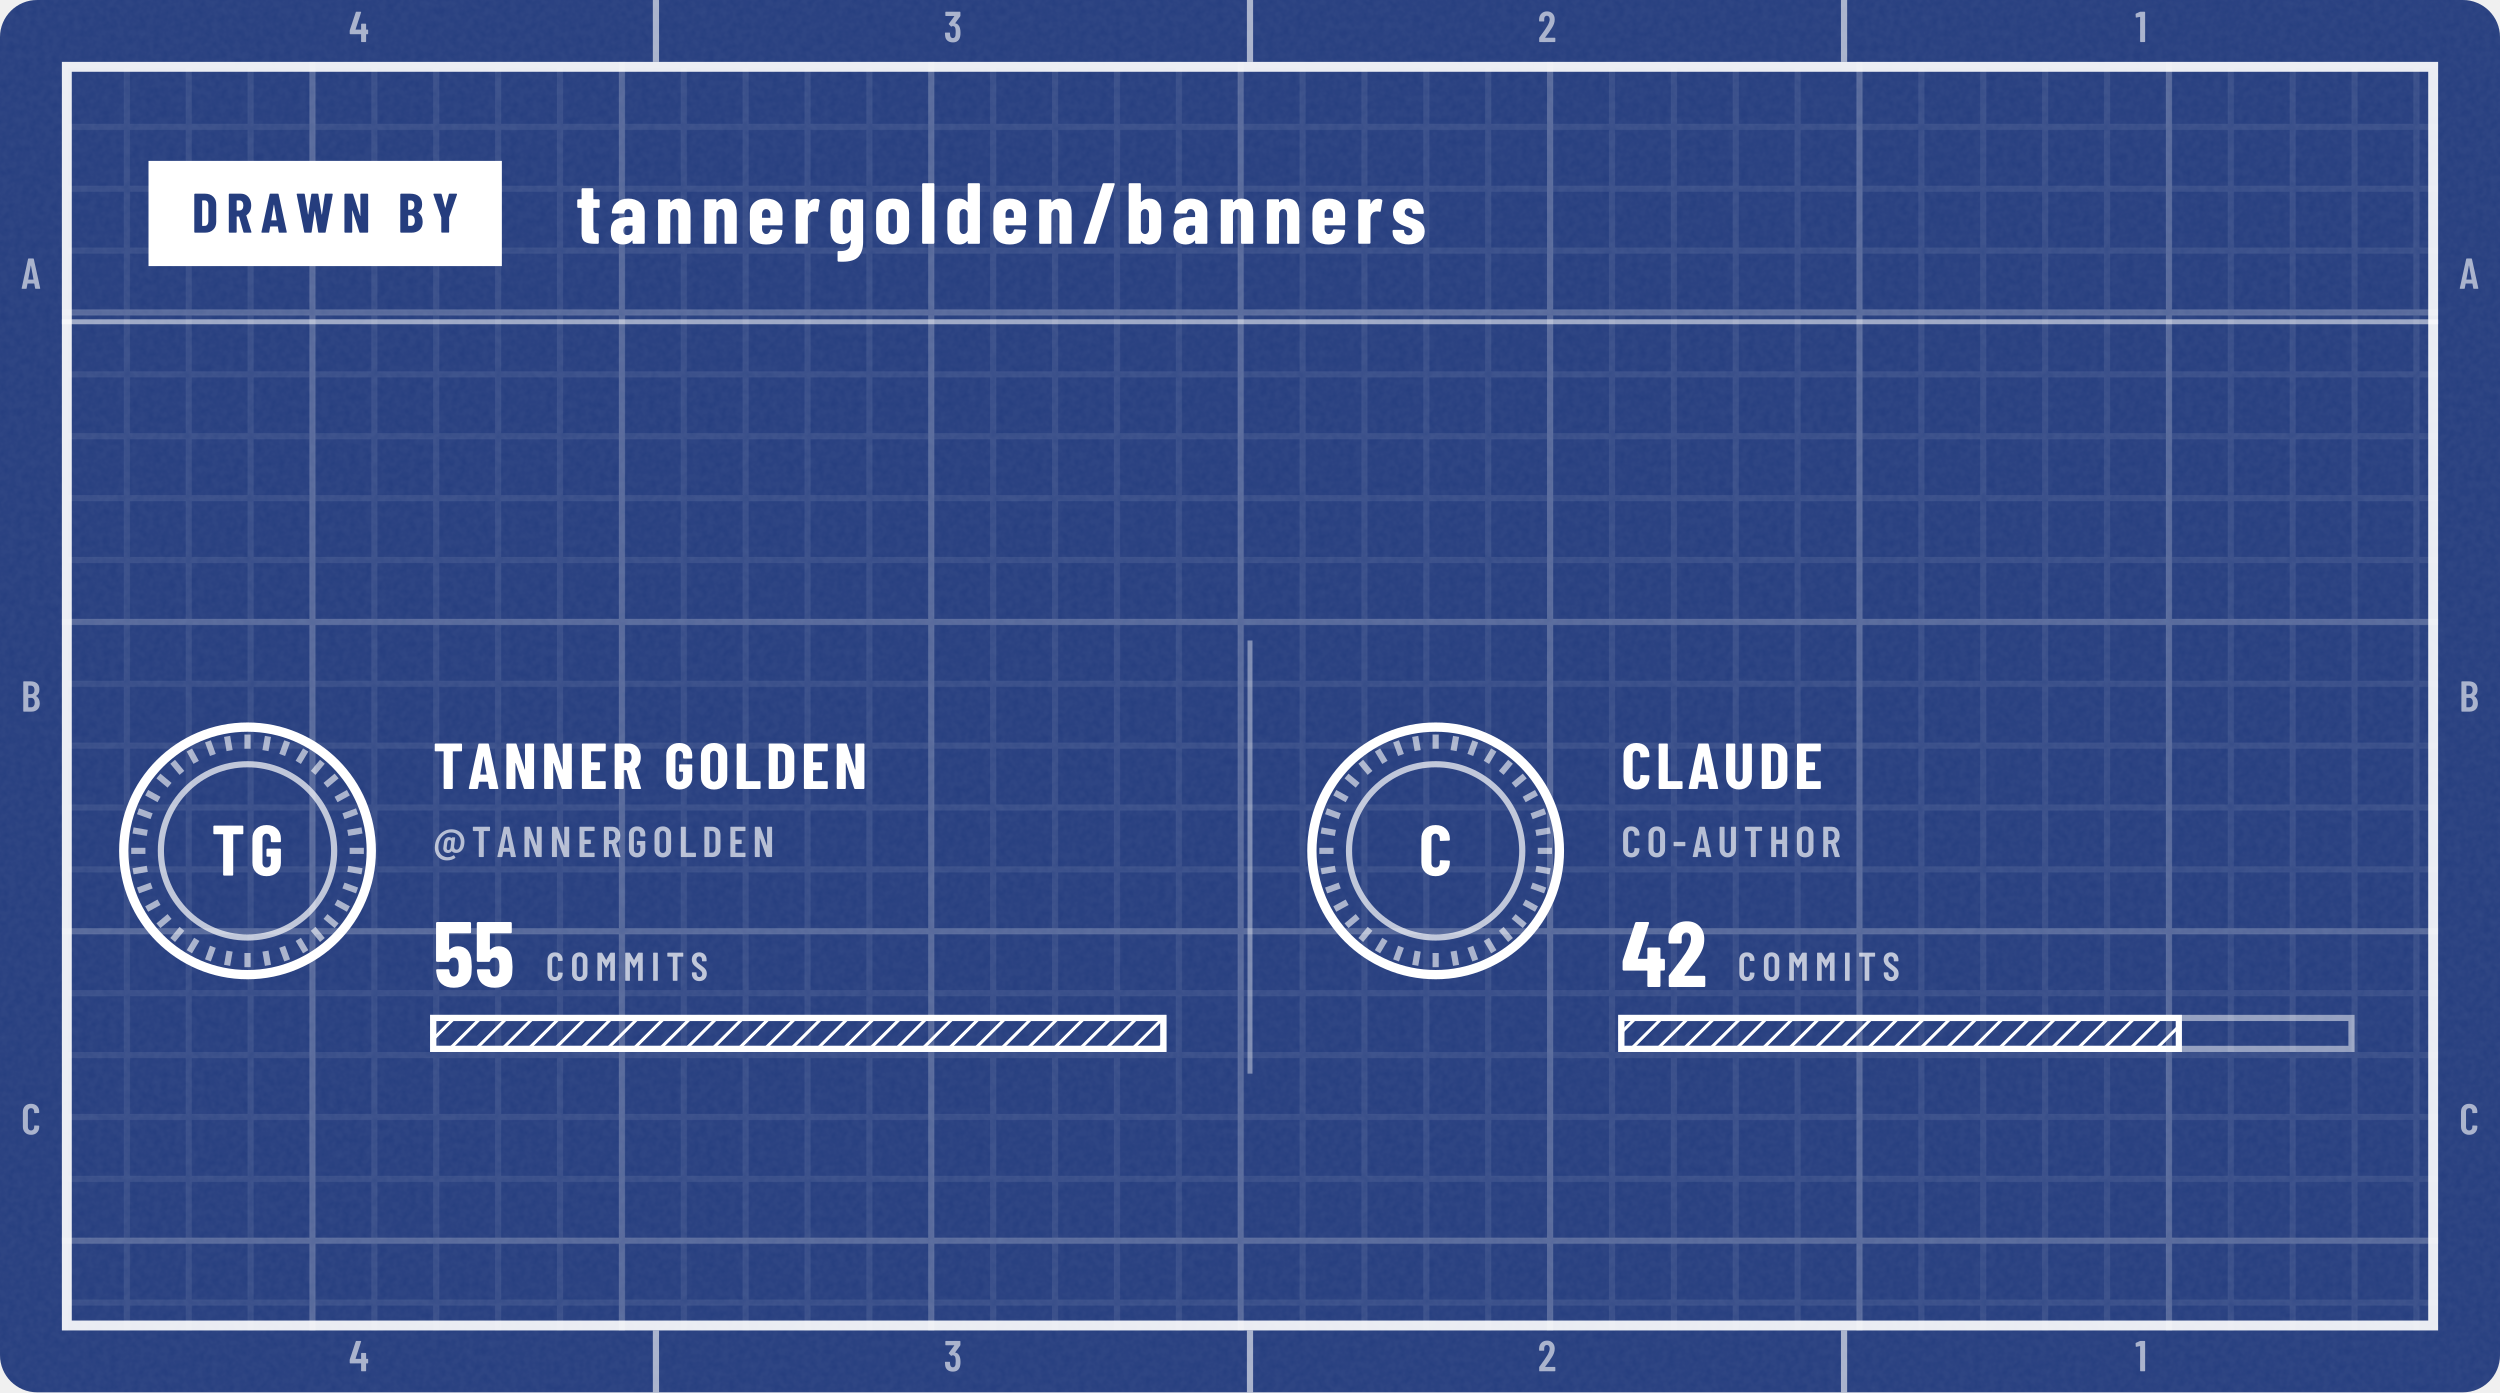
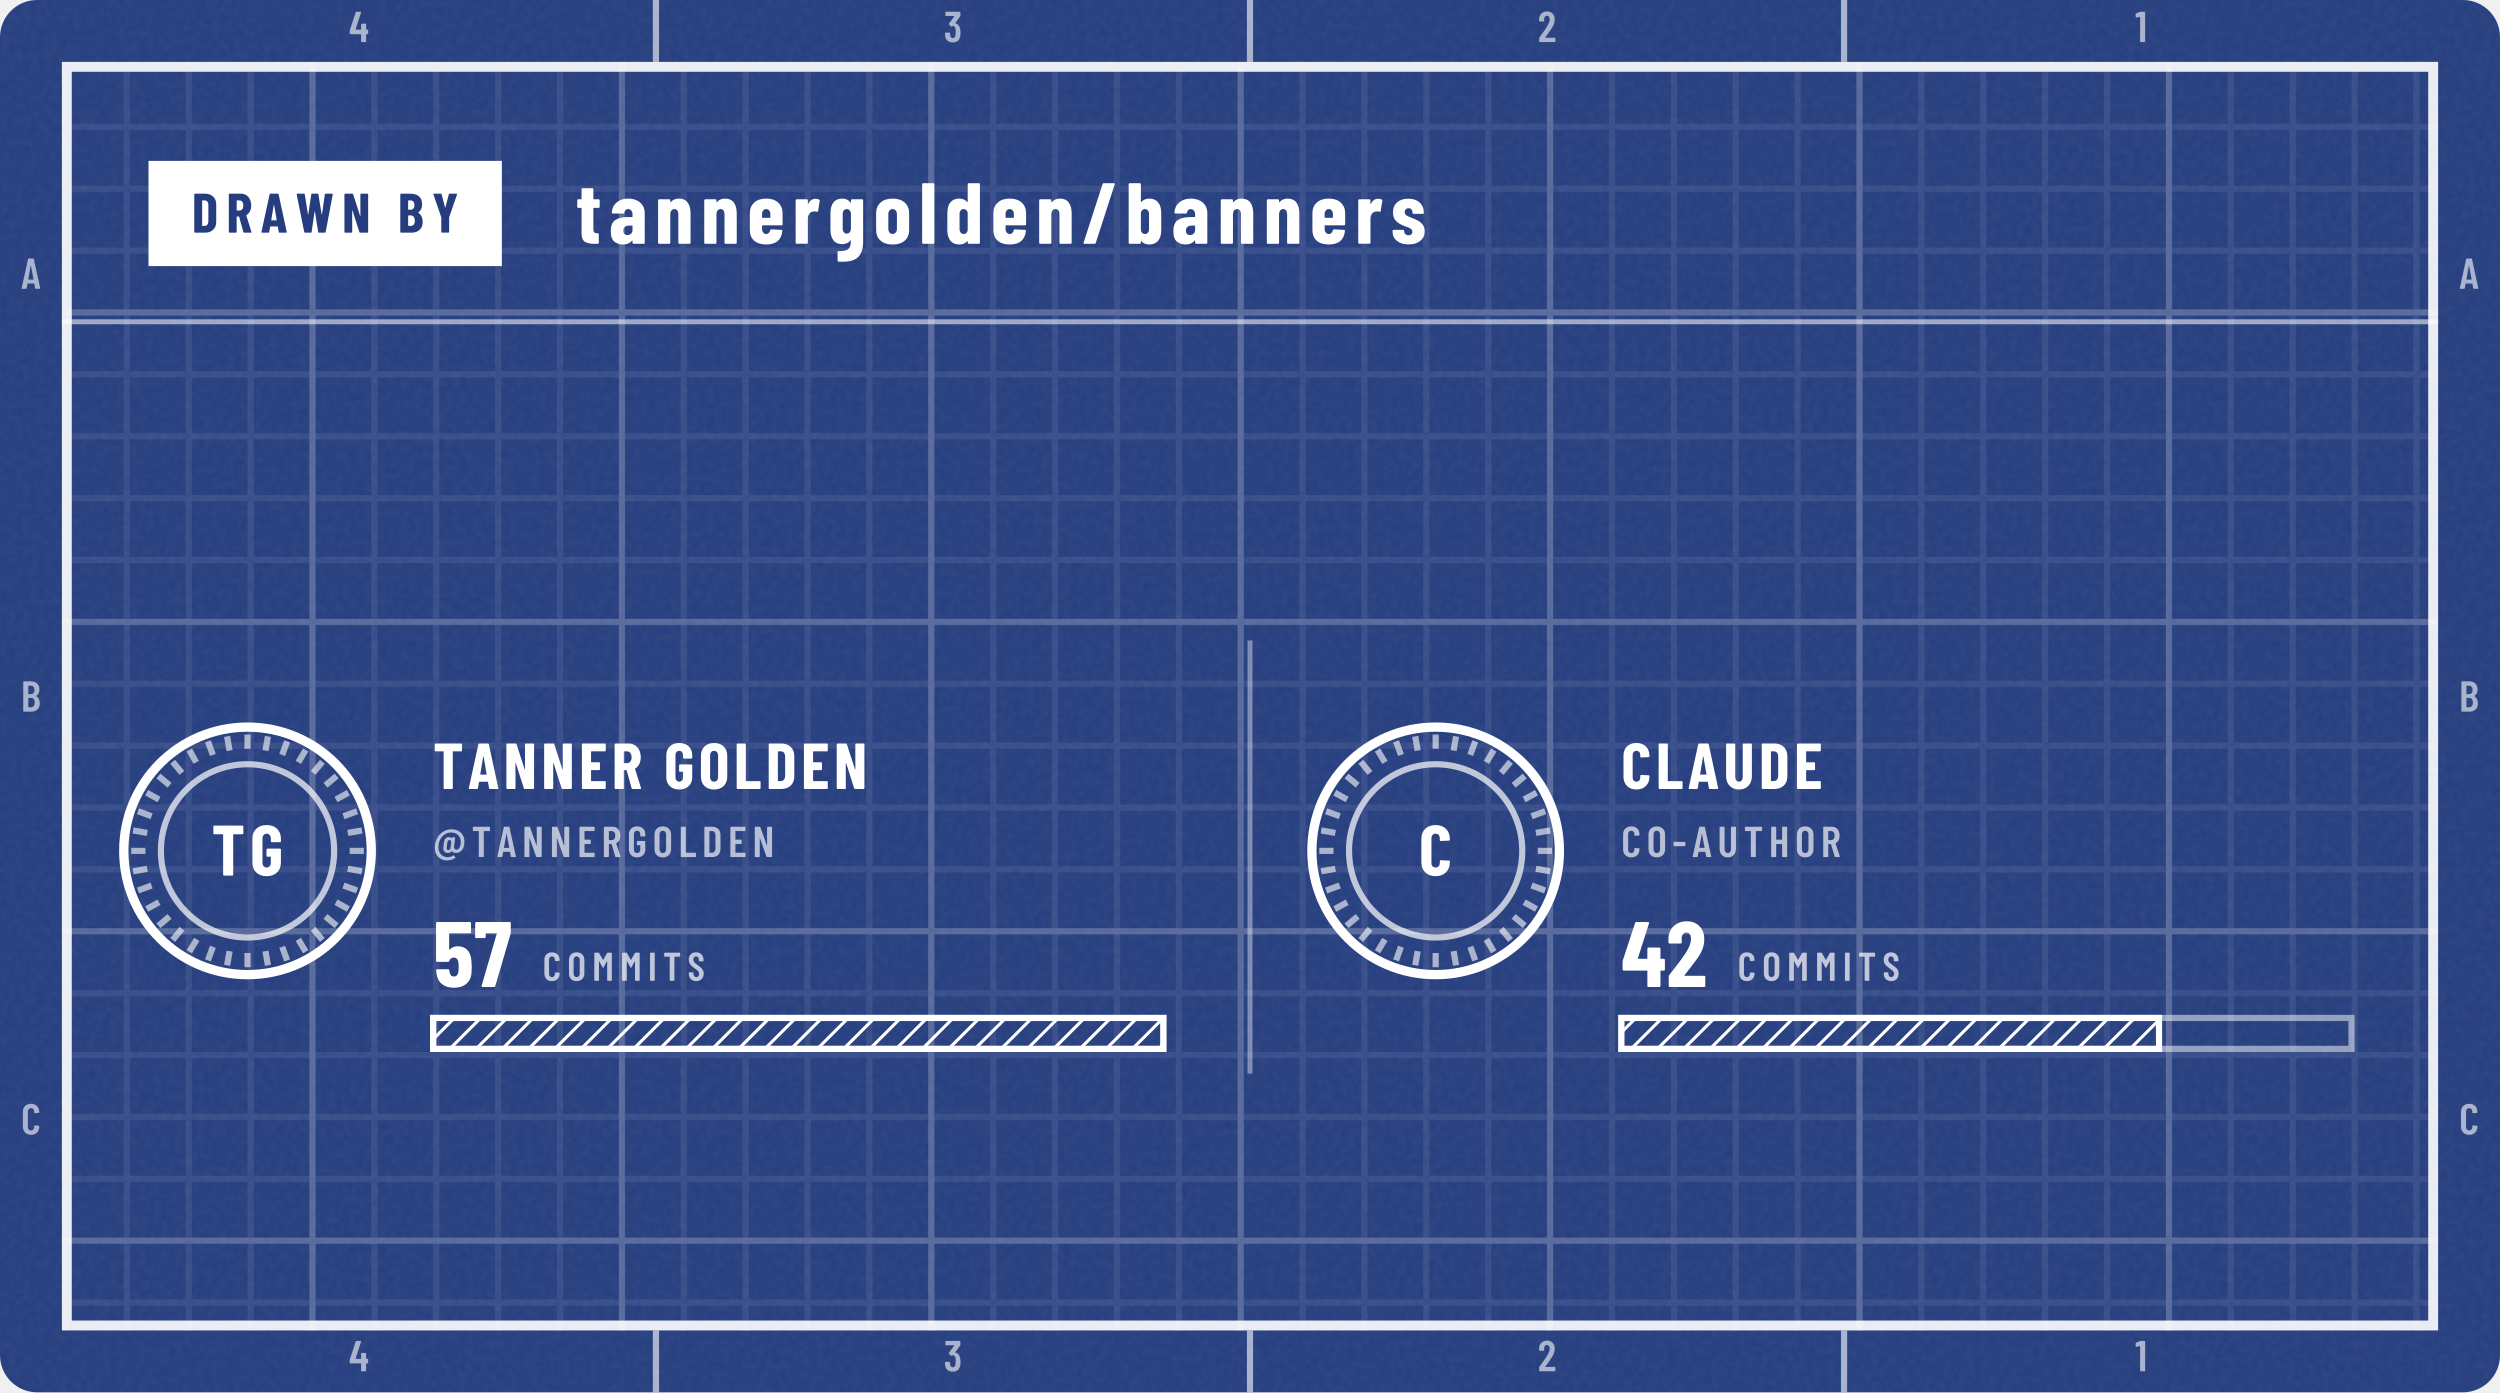
<svg xmlns="http://www.w3.org/2000/svg" width="404" height="225" viewBox="0 0 404 225" role="img" aria-labelledby="t d">
  <defs>
    <clipPath id="kc1">
      <rect x="0" y="0" width="404" height="225" rx="6" />
    </clipPath>
    <filter id="kn2" x="0" y="0" width="100%" height="100%">
      <feTurbulence type="fractalNoise" baseFrequency=".85" numOctaves="2" stitchTiles="stitch" />
      <feColorMatrix values="0 0 0 0 1 0 0 0 0 1 0 0 0 0 1 0 0 0 0.06 0" />
    </filter>
    <pattern id="kp3" width="10" height="10" patternUnits="userSpaceOnUse">
      <path d="M10 .5H.5V10" fill="none" stroke="#FFFFFF" stroke-opacity="0.075" />
    </pattern>
    <pattern id="kp4" width="50" height="50" patternUnits="userSpaceOnUse">
      <path d="M50 .5H.5V50" fill="none" stroke="#FFFFFF" stroke-opacity="0.16" />
    </pattern>
    <clipPath id="kc5">
      <rect x="10" y="10" width="384" height="205" />
    </clipPath>
    <pattern id="kh6" width="3" height="3" patternUnits="userSpaceOnUse" patternTransform="rotate(45)">
      <path d="M0 0V3" stroke="#FFFFFF" stroke-width="1" stroke-opacity="1" />
    </pattern>
    <path id="m45" d="M27 263V339Q27 344 30 348Q34 351 39 351H286Q291 351 294 348Q298 344 298 339V263Q298 258 294 254Q291 251 286 251H39Q34 251 30 254Q27 258 27 263Z" />
    <path id="m49" d="M122 700H218Q223 700 226 696Q230 693 230 688V12Q230 7 226 4Q223 0 218 0H126Q121 0 118 4Q114 7 114 12V576Q114 578 112 580Q111 582 109 581L27 565H24Q13 565 13 576L10 643Q10 653 18 657L107 697Q114 700 122 700Z" />
    <path id="m50" d="M173 100H392Q397 100 400 96Q404 93 404 88V12Q404 7 400 4Q397 0 392 0H43Q38 0 34 4Q31 7 31 12V92Q31 101 36 107L75 160Q114 212 152 266Q189 320 215 363Q273 459 273 522Q273 562 256 585Q238 608 209 608Q180 608 163 586Q146 563 147 526V487Q147 482 144 478Q140 475 135 475H41Q36 475 32 478Q29 482 29 487V530Q33 610 84 659Q134 708 214 708Q293 708 342 656Q390 605 390 521Q390 471 373 422Q356 373 319 317Q294 277 260 229Q225 181 214 166Q184 126 170 106Q168 104 169 102Q170 100 173 100Z" />
    <path id="m51" d="M387 218Q387 169 380 134Q368 66 326 29Q283 -8 210 -8Q134 -8 86 32Q38 73 32 143Q30 165 28 207Q28 219 40 219H132Q144 219 144 207Q146 173 148 156Q153 125 169 108Q185 92 210 92Q234 92 250 108Q266 123 271 152Q276 182 276 230Q276 281 269 315Q263 341 248 355Q233 369 210 369Q195 369 183 360Q177 356 174 356Q172 356 166 360L119 408Q115 412 115 417Q115 421 118 425L243 595Q245 597 244 599Q242 601 239 601H49Q44 601 40 604Q37 608 37 613V688Q37 693 40 696Q44 700 49 700H373Q378 700 382 696Q385 693 385 688V609Q385 602 380 594L266 438Q262 432 268 431Q309 426 338 392Q368 358 378 307Q387 267 387 218Z" />
    <path id="m52" d="M443 275V194Q443 189 440 186Q436 182 431 182H401Q396 182 396 177V12Q396 7 392 4Q389 0 384 0H292Q287 0 284 4Q280 7 280 12V177Q280 182 275 182H29Q24 182 20 186Q17 189 17 194V259Q17 268 19 274L158 690Q161 700 171 700H271Q277 700 280 696Q283 693 281 686L153 293Q152 287 157 287H275Q280 287 280 292V412Q280 417 284 420Q287 424 292 424H384Q389 424 392 420Q396 417 396 412V292Q396 287 401 287H431Q436 287 440 284Q443 280 443 275Z" />
    <path id="m64" d="M722 352Q722 327 719 301Q706 204 655 150Q604 95 529 95Q465 95 431 135Q427 138 424 134Q409 113 387 104Q365 94 343 94Q292 94 262 124Q233 154 233 201Q233 218 238 250L242 283Q244 307 250 347Q268 461 367 461Q380 461 394 456Q409 451 421 440Q428 435 428 442V444Q429 455 441 455H497Q509 455 508 442L484 258Q483 252 483 240Q483 206 499 188Q515 170 541 170Q577 170 602 206Q626 243 634 303Q637 326 637 346Q637 413 609 463Q581 513 530 540Q480 567 414 567Q342 567 279 530Q216 492 174 426Q132 359 122 275Q119 251 119 229Q119 156 149 104Q179 51 228 24Q277 -3 333 -3Q408 -3 468 39Q473 42 476 42Q482 42 485 36L511 -6Q513 -9 513 -14Q513 -19 508 -23Q472 -48 424 -63Q375 -78 319 -78Q239 -78 175 -42Q111 -5 74 62Q38 130 38 221Q38 253 42 280Q55 384 109 466Q163 549 246 595Q328 641 422 641Q510 641 578 605Q646 569 684 504Q722 438 722 352ZM400 212 403 233 404 243 414 326 416 343Q419 365 408 379Q398 393 379 393Q360 393 346 379Q332 365 329 343L326 322Q320 283 320 276L312 212Q311 188 321 174Q331 161 350 161Q369 161 382 175Q396 189 400 212Z" />
    <path id="m65" d="M325 11 306 116Q306 121 300 121H154Q148 121 148 116L129 11Q128 0 116 0H25Q11 0 14 13L162 689Q164 700 175 700H281Q292 700 294 689L442 13V9Q442 0 431 0H338Q326 0 325 11ZM171 212H282Q288 212 287 217L229 533Q228 536 226 536Q224 536 223 533L166 217Q165 212 171 212Z" />
    <path id="m66" d="M242 0H66Q61 0 58 4Q54 7 54 12V688Q54 693 58 696Q61 700 66 700H224Q319 700 373 652Q427 604 427 512Q427 409 354 365Q349 362 352 359Q391 334 413 292Q435 250 435 192Q435 100 382 50Q328 0 242 0ZM170 595V409Q170 404 175 404H226Q267 404 290 429Q313 454 313 500Q313 548 290 574Q267 600 226 600H175Q170 600 170 595ZM319 208Q319 260 296 290Q273 319 233 319H175Q170 319 170 314V106Q170 101 175 101H233Q273 101 296 129Q319 157 319 208Z" />
    <path id="m67" d="M42 180V521Q42 607 94 658Q145 708 230 708Q316 708 368 658Q420 607 420 521V509Q420 504 416 500Q413 496 408 496L315 492Q303 492 303 504V529Q303 564 283 586Q263 608 230 608Q198 608 178 586Q158 564 158 529V171Q158 136 178 114Q198 92 230 92Q263 92 283 114Q303 136 303 171V196Q303 201 306 204Q310 208 315 208L408 204Q413 204 416 200Q420 197 420 192V180Q420 95 368 44Q316 -8 230 -8Q145 -8 94 44Q42 95 42 180Z" />
    <path id="m68" d="M54 12V688Q54 693 58 696Q61 700 66 700H237Q323 700 374 648Q426 596 426 509V191Q426 104 374 52Q323 0 237 0H66Q61 0 58 4Q54 7 54 12ZM175 100 235 101Q268 101 288 128Q309 154 310 198V502Q310 547 290 574Q269 600 234 600H175Q170 600 170 595V105Q170 100 175 100Z" />
    <path id="m69" d="M391 600H175Q170 600 170 595V406Q170 401 175 401H303Q308 401 312 398Q315 394 315 389V312Q315 307 312 304Q308 300 303 300H175Q170 300 170 295V105Q170 100 175 100H391Q396 100 400 96Q403 93 403 88V12Q403 7 400 4Q396 0 391 0H66Q61 0 58 4Q54 7 54 12V688Q54 693 58 696Q61 700 66 700H391Q396 700 400 696Q403 693 403 688V612Q403 607 400 604Q396 600 391 600Z" />
    <path id="m71" d="M42 173V527Q42 609 94 658Q145 708 230 708Q315 708 368 658Q420 609 420 526V487Q420 482 416 478Q413 475 408 475H316Q311 475 308 478Q304 482 304 487V528Q304 564 284 586Q263 608 230 608Q197 608 177 586Q157 564 157 528V172Q157 136 177 114Q197 92 230 92Q263 92 284 114Q304 136 304 172V268Q304 273 299 273H238Q233 273 230 276Q226 280 226 285V358Q226 363 230 366Q233 370 238 370H408Q413 370 416 366Q420 363 420 358V173Q420 91 368 42Q315 -8 230 -8Q145 -8 94 42Q42 91 42 173Z" />
    <path id="m72" d="M319 700H411Q416 700 420 696Q423 693 423 688V12Q423 7 420 4Q416 0 411 0H319Q314 0 310 4Q307 7 307 12V295Q307 300 302 300H175Q170 300 170 295V12Q170 7 166 4Q163 0 158 0H66Q61 0 58 4Q54 7 54 12V688Q54 693 58 696Q61 700 66 700H158Q163 700 166 696Q170 693 170 688V406Q170 401 175 401H302Q307 401 307 406V688Q307 693 310 696Q314 700 319 700Z" />
    <path id="m73" d="M54 12V688Q54 693 58 696Q61 700 66 700H158Q163 700 166 696Q170 693 170 688V12Q170 7 166 4Q163 0 158 0H66Q61 0 58 4Q54 7 54 12Z" />
    <path id="m76" d="M54 12V688Q54 693 58 696Q61 700 66 700H158Q163 700 166 696Q170 693 170 688V105Q170 100 175 100H391Q396 100 400 96Q403 93 403 88V12Q403 7 400 4Q396 0 391 0H66Q61 0 58 4Q54 7 54 12Z" />
    <path id="m77" d="M383 700H475Q480 700 484 696Q487 693 487 688V12Q487 7 484 4Q480 0 475 0H383Q378 0 374 4Q371 7 371 12V484Q371 488 369 488Q367 488 365 485L278 327Q273 319 269 319Q265 319 260 327L173 485Q171 488 169 488Q167 488 167 484V12Q167 7 164 4Q160 0 155 0H63Q58 0 54 4Q51 7 51 12V688Q51 693 54 696Q58 700 63 700H155Q165 700 170 692L267 521Q270 517 273 521L368 692Q373 700 383 700Z" />
    <path id="m78" d="M350 700H441Q446 700 450 696Q453 693 453 688V12Q453 7 450 4Q446 0 441 0H336Q326 0 323 10L174 434Q173 437 170 436Q168 436 168 433L169 12Q169 7 166 4Q162 0 157 0H66Q61 0 58 4Q54 7 54 12V688Q54 693 58 696Q61 700 66 700H169Q179 700 182 690L332 269Q333 266 336 266Q338 267 338 270V688Q338 693 342 696Q345 700 350 700Z" />
    <path id="m79" d="M42 182V518Q42 604 94 656Q147 708 233 708Q319 708 372 656Q425 604 425 518V182Q425 96 372 44Q319 -8 233 -8Q147 -8 94 44Q42 96 42 182ZM309 177V523Q309 561 288 584Q267 608 233 608Q199 608 178 584Q158 561 158 523V177Q158 139 178 116Q199 92 233 92Q267 92 288 116Q309 139 309 177Z" />
    <path id="m82" d="M318 10 233 297Q231 301 228 301H175Q170 301 170 296V12Q170 7 166 4Q163 0 158 0H66Q61 0 58 4Q54 7 54 12V688Q54 693 58 696Q61 700 66 700H254Q307 700 348 674Q388 649 410 602Q433 556 433 496Q433 434 409 389Q385 344 342 321Q338 320 339 315L437 14Q438 12 438 9Q438 0 427 0H331Q321 0 318 10ZM170 595V396Q170 391 175 391H236Q272 391 294 419Q317 447 317 495Q317 543 294 572Q272 600 236 600H175Q170 600 170 595Z" />
    <path id="m83" d="M34 173V199Q34 204 38 208Q41 211 46 211H137Q142 211 146 208Q149 204 149 199V179Q149 140 168 116Q188 92 219 92Q250 92 270 114Q290 137 290 174Q290 200 279 219Q268 238 248 255Q228 272 184 304Q134 340 104 368Q73 396 52 436Q32 475 32 527Q32 610 82 659Q132 708 214 708Q297 708 348 656Q399 605 399 520V496Q399 491 396 488Q392 484 387 484H297Q292 484 288 488Q285 491 285 496V522Q285 561 266 584Q246 608 214 608Q184 608 165 586Q146 565 146 527Q146 491 166 466Q187 441 247 397Q308 352 339 324Q370 295 387 261Q404 227 404 180Q404 95 353 44Q302 -8 219 -8Q136 -8 85 42Q34 92 34 173Z" />
    <path id="m84" d="M425 688V612Q425 607 422 604Q418 600 413 600H286Q281 600 281 595V12Q281 7 278 4Q274 0 269 0H177Q172 0 168 4Q165 7 165 12V595Q165 600 160 600H40Q35 600 32 604Q28 607 28 612V688Q28 693 32 696Q35 700 40 700H413Q418 700 422 696Q425 693 425 688Z" />
    <path id="m85" d="M50 194V688Q50 693 54 696Q57 700 62 700H154Q159 700 162 696Q166 693 166 688V182Q166 142 186 117Q206 92 239 92Q272 92 292 117Q312 142 312 182V688Q312 693 316 696Q319 700 324 700H416Q421 700 424 696Q428 693 428 688V194Q428 103 376 48Q324 -8 239 -8Q153 -8 102 48Q50 103 50 194Z" />
    <path id="n47" d="M18 14 237 690Q240 700 250 700H367Q373 700 376 696Q379 693 377 686L158 10Q155 0 145 0H28Q22 0 19 4Q16 7 18 14Z" />
    <path id="n50" d="M200 121H409Q414 121 418 118Q421 114 421 109V12Q421 7 418 4Q414 0 409 0H39Q34 0 30 4Q27 7 27 12V113Q27 122 32 128Q72 181 88 200Q176 313 213 371Q267 457 267 516Q267 550 254 568Q240 587 217 587Q194 587 180 568Q166 550 167 521V480Q167 475 164 472Q160 468 155 468H36Q31 468 28 472Q24 475 24 480V527Q28 609 83 658Q138 708 223 708Q307 708 358 655Q410 602 410 515Q410 463 394 416Q377 369 340 315Q312 274 244 187L197 127Q195 125 196 123Q197 121 200 121Z" />
    <path id="n52" d="M470 292V189Q470 184 466 180Q463 177 458 177H427Q422 177 422 172V12Q422 7 418 4Q415 0 410 0H293Q288 0 284 4Q281 7 281 12V172Q281 177 276 177H26Q21 177 18 180Q14 184 14 189V271Q14 280 16 286L149 690Q152 700 162 700H289Q295 700 298 696Q301 693 299 686L179 310Q178 304 183 304H276Q281 304 281 309V413Q281 418 284 422Q288 425 293 425H410Q415 425 418 422Q422 418 422 413V309Q422 304 427 304H458Q463 304 466 300Q470 297 470 292Z" />
    <path id="n53" d="M416 218Q416 185 413 155Q409 78 358 35Q308 -8 223 -8Q143 -8 94 32Q45 72 35 151L32 179Q32 191 44 191H161Q173 191 174 179Q174 173 176 163Q185 113 223 113Q243 113 256 126Q268 140 272 164Q275 190 275 219Q275 240 271 270Q267 293 254 305Q242 317 223 317Q185 317 174 282Q171 271 161 271H43Q38 271 34 274Q31 278 31 283V688Q31 693 34 696Q38 700 43 700H396Q401 700 404 696Q408 693 408 688V591Q408 586 404 582Q401 579 396 579H177Q172 579 172 574V406Q172 403 174 402Q176 401 178 404Q195 421 218 430Q241 439 267 439Q331 439 370 397Q408 355 412 280Q416 242 416 218Z" />
+     <path id="n55" d="M83 14 246 573Q248 579 242 579H132Q127 579 127 574V539Q127 534 124 530Q120 527 115 527H25Q20 527 16 530Q13 534 13 539L14 688Q14 693 18 696Q21 700 26 700H385Q390 700 394 696Q397 693 397 688V586Q397 582 395 572L230 10Q227 0 217 0H93Q87 0 84 4Q81 8 83 14Z" />
    <path id="n65" d="M325 11 309 107Q309 112 303 112H176Q170 112 170 107L154 11Q153 0 141 0H24Q11 0 14 13L161 689Q163 700 174 700H309Q320 700 322 689L468 13L469 9Q469 0 458 0H338Q326 0 325 11ZM194 221H284Q289 221 288 226L241 499Q240 502 238 502Q236 502 235 499L190 226Q190 221 194 221Z" />
    <path id="n66" d="M245 0H56Q51 0 48 4Q44 7 44 12V688Q44 693 48 696Q51 700 56 700H223Q323 700 380 652Q436 604 436 509Q436 410 368 365Q364 362 367 359Q446 303 446 193Q446 100 390 50Q334 0 245 0ZM185 574V417Q185 412 190 412H226Q260 412 279 434Q298 455 298 494Q298 535 280 557Q261 579 226 579H190Q185 579 185 574ZM305 214Q305 258 286 284Q267 310 235 310H190Q185 310 185 305V127Q185 122 190 122H234Q267 122 286 146Q305 170 305 214Z" />
    <path id="n67" d="M34 189V513Q34 602 88 655Q143 708 233 708Q324 708 378 655Q433 602 433 513V502Q433 497 430 494Q426 490 421 490L304 485Q292 485 292 496V522Q292 551 276 569Q260 587 233 587Q207 587 191 569Q175 551 175 522V177Q175 148 191 130Q207 113 233 113Q260 113 276 130Q292 148 292 177V204Q292 209 296 212Q299 216 304 216L421 211Q426 211 430 208Q433 204 433 199V189Q433 99 378 46Q323 -8 233 -8Q143 -8 88 46Q34 99 34 189Z" />
    <path id="n68" d="M44 12V688Q44 693 48 696Q51 700 56 700H237Q328 700 383 647Q438 594 438 506V194Q438 106 383 53Q328 0 237 0H56Q51 0 48 4Q44 7 44 12ZM190 121 235 122Q262 123 279 145Q296 167 297 203V497Q297 535 280 557Q263 579 234 579H190Q185 579 185 574V126Q185 121 190 121Z" />
    <path id="n69" d="M399 579H190Q185 579 185 574V416Q185 411 190 411H310Q315 411 318 408Q322 404 322 399V302Q322 297 318 294Q315 290 310 290H190Q185 290 185 285V126Q185 121 190 121H399Q404 121 408 118Q411 114 411 109V12Q411 7 408 4Q404 0 399 0H56Q51 0 48 4Q44 7 44 12V688Q44 693 48 696Q51 700 56 700H399Q404 700 408 696Q411 693 411 688V591Q411 586 408 582Q404 579 399 579Z" />
    <path id="n71" d="M34 181V519Q34 605 88 656Q143 708 233 708Q323 708 378 656Q433 604 433 518V480Q433 475 430 472Q426 468 421 468H304Q299 468 296 472Q292 475 292 480V520Q292 550 276 568Q260 587 233 587Q207 587 191 568Q175 550 175 520V180Q175 150 191 132Q207 113 233 113Q260 113 276 132Q292 150 292 180V260Q292 265 287 265H243Q238 265 234 268Q231 272 231 277V366Q231 371 234 374Q238 378 243 378H421Q426 378 430 374Q433 371 433 366V181Q433 95 378 44Q323 -8 233 -8Q143 -8 88 44Q34 95 34 181Z" />
    <path id="n76" d="M44 12V688Q44 693 48 696Q51 700 56 700H173Q178 700 182 696Q185 693 185 688V126Q185 121 190 121H400Q405 121 408 118Q412 114 412 109V12Q412 7 408 4Q405 0 400 0H56Q51 0 48 4Q44 7 44 12Z" />
    <path id="n78" d="M342 700H458Q463 700 466 696Q470 693 470 688V12Q470 7 466 4Q463 0 458 0H326Q316 0 313 10L189 397Q188 400 186 400Q183 399 183 396L184 12Q184 7 180 4Q177 0 172 0H56Q51 0 48 4Q44 7 44 12V688Q44 693 48 696Q51 700 56 700H187Q197 700 200 690L325 303Q326 300 328 300Q331 301 331 304L330 688Q330 693 334 696Q337 700 342 700Z" />
    <path id="n79" d="M34 190V510Q34 600 89 654Q144 708 236 708Q328 708 384 654Q439 600 439 510V190Q439 100 384 46Q328 -8 236 -8Q144 -8 89 46Q34 100 34 190ZM298 184V516Q298 548 281 568Q264 587 236 587Q208 587 192 568Q175 548 175 516V184Q175 152 192 132Q208 113 236 113Q264 113 281 132Q298 152 298 184Z" />
    <path id="n82" d="M306 10 229 286Q227 290 224 290H190Q185 290 185 285V12Q185 7 182 4Q178 0 173 0H56Q51 0 48 4Q44 7 44 12V688Q44 693 48 696Q51 700 56 700H258Q313 700 356 674Q399 647 422 599Q446 551 446 489Q446 430 424 385Q401 340 361 315Q359 314 358 312Q357 311 358 309L450 14L451 10Q451 0 440 0H320Q309 0 306 10ZM185 574V403Q185 398 190 398H235Q266 398 286 422Q305 447 305 488Q305 530 286 554Q266 579 235 579H190Q185 579 185 574Z" />
    <path id="n84" d="M444 688V591Q444 586 440 582Q437 579 432 579H307Q302 579 302 574V12Q302 7 298 4Q295 0 290 0H173Q168 0 164 4Q161 7 161 12V574Q161 579 156 579H36Q31 579 28 582Q24 586 24 591V688Q24 693 28 696Q31 700 36 700H432Q437 700 440 696Q444 693 444 688Z" />
    <path id="n85" d="M41 199V688Q41 693 44 696Q48 700 53 700H170Q175 700 178 696Q182 693 182 688V185Q182 153 198 133Q214 113 240 113Q266 113 282 133Q297 153 297 185V688Q297 693 300 696Q304 700 309 700H426Q431 700 434 696Q438 693 438 688V199Q438 105 384 48Q329 -8 240 -8Q150 -8 96 48Q41 105 41 199Z" />
    <path id="n87" d="M156 11 21 687 20 691Q20 700 31 700H153Q165 700 166 689L223 329Q224 325 226 325Q228 325 229 329L283 689Q284 700 296 700H397Q409 700 410 689L469 329Q470 325 472 325Q474 325 475 329L526 689Q527 700 539 700H657Q670 700 668 687L541 11Q540 0 528 0H420Q408 0 407 11L348 381Q347 385 345 385Q343 385 342 381L289 11Q288 0 276 0H169Q158 0 156 11Z" />
    <path id="n89" d="M166 13V273L165 279L25 686Q24 688 24 691Q24 700 35 700H158Q169 700 172 690L234 451Q235 448 237 448Q239 448 240 451L302 690Q305 700 316 700H439Q445 700 448 696Q451 693 449 686L308 279L307 273V13Q307 8 304 4Q300 1 295 1H178Q173 1 170 4Q166 8 166 13Z" />
    <path id="n97" d="M415 355V12Q415 7 412 4Q408 0 403 0H286Q281 0 278 4Q274 7 274 12V34Q274 37 272 38Q270 39 268 36Q235 -6 166 -8Q108 -8 66 24Q23 56 23 146Q23 239 74 274Q126 309 223 309H269Q274 309 274 314V339Q274 366 260 384Q245 401 223 401Q206 401 194 390Q183 380 180 361Q179 349 167 349L47 350Q35 350 35 362Q40 435 92 478Q144 522 224 522Q309 522 362 476Q415 430 415 355ZM274 158V205Q274 210 269 210H228Q201 210 184 194Q168 179 168 152Q168 127 180 114Q193 101 214 101Q237 101 256 116Q274 132 274 158Z" />
    <path id="n98" d="M414 354V160Q414 81 379 36Q344 -8 275 -8Q219 -8 185 30Q183 32 181 32Q179 31 179 28V12Q179 7 176 4Q172 0 167 0H50Q45 0 42 4Q38 7 38 12V688Q38 693 42 696Q45 700 50 700H167Q172 700 176 696Q179 693 179 688V485Q179 483 181 483Q185 483 189 488Q223 522 275 522Q343 522 378 478Q414 435 414 354ZM226 401Q208 401 195 389Q182 377 179 357V157Q182 137 195 125Q208 113 226 113Q247 113 260 129Q273 145 273 170V344Q273 369 260 385Q247 401 226 401Z" />
    <path id="n100" d="M278 700H395Q400 700 404 696Q407 693 407 688V12Q407 7 404 4Q400 0 395 0H278Q273 0 270 4Q266 7 266 12V28Q266 31 264 32Q262 32 260 30Q226 -8 170 -8Q101 -8 66 36Q31 81 31 160V354Q31 435 66 478Q102 522 170 522Q192 522 216 514Q240 505 260 483Q262 481 264 482Q266 482 266 485V688Q266 693 270 696Q273 700 278 700ZM266 157V357Q263 377 250 389Q237 401 219 401Q198 401 185 385Q172 369 172 344V170Q172 145 185 129Q198 113 219 113Q237 113 250 125Q263 137 266 157Z" />
    <path id="n101" d="M397 213H177Q172 213 172 208V171Q172 146 186 130Q199 113 220 113Q239 113 251 126Q263 138 267 157Q270 167 280 167L395 161Q400 161 404 158Q407 154 406 148Q399 71 352 32Q306 -8 220 -8Q131 -8 81 36Q31 81 31 160V354Q31 430 82 476Q132 522 220 522Q308 522 358 476Q409 430 409 354V225Q409 220 406 216Q402 213 397 213ZM172 344V305Q172 300 177 300H263Q268 300 268 305V344Q268 369 254 385Q241 401 220 401Q199 401 186 385Q172 369 172 344Z" />
    <path id="n103" d="M279 514H396Q401 514 404 510Q408 507 408 502V24Q408 -87 356 -147Q303 -207 167 -207Q140 -207 125 -206Q113 -205 113 -193V-95Q113 -82 126 -84Q185 -86 216 -72Q246 -59 256 -32Q267 -5 267 39Q267 42 265 42Q263 42 261 39Q243 15 218 6Q192 -4 168 -4Q99 -4 65 40Q31 85 31 164V354Q31 435 66 478Q100 522 168 522Q229 522 261 477Q263 474 265 475Q267 476 267 479V502Q267 507 270 510Q274 514 279 514ZM267 175V344Q267 369 254 385Q240 401 219 401Q198 401 185 385Q172 369 172 344V175Q172 150 185 134Q198 118 219 118Q240 118 254 134Q267 150 267 175Z" />
    <path id="n108" d="M34 12V688Q34 693 38 696Q41 700 46 700H163Q168 700 172 696Q175 693 175 688V12Q175 7 172 4Q168 0 163 0H46Q41 0 38 4Q34 7 34 12Z" />
    <path id="n110" d="M413 351V12Q413 7 410 4Q406 0 401 0H284Q279 0 276 4Q272 7 272 12V340Q272 369 260 385Q249 401 227 401Q204 401 192 384Q179 368 179 338V12Q179 7 176 4Q172 0 167 0H50Q45 0 42 4Q38 7 38 12V502Q38 507 42 510Q45 514 50 514H167Q172 514 176 510Q179 507 179 502V483Q179 480 182 480Q184 480 188 484Q220 522 277 522Q345 522 379 477Q413 432 413 351Z" />
    <path id="n111" d="M31 160V354Q31 430 82 476Q133 522 221 522Q310 522 361 476Q412 430 412 354V160Q412 82 362 37Q311 -8 221 -8Q132 -8 82 37Q31 82 31 160ZM271 171V344Q271 369 257 385Q243 401 221 401Q199 401 186 385Q172 369 172 344V171Q172 146 186 130Q199 114 221 114Q243 114 257 130Q271 146 271 171Z" />
    <path id="n114" d="M310 510Q318 505 316 495L297 378Q296 367 283 370Q272 374 256 374Q241 374 230 370Q207 366 193 342Q179 319 179 288V13Q179 8 176 4Q172 1 167 1H50Q45 1 42 4Q38 8 38 13V502Q38 507 42 510Q45 514 50 514H167Q172 514 176 510Q179 507 179 502V463Q179 459 180 458Q182 458 184 461Q211 520 268 520Q295 520 310 510Z" />
    <path id="n115" d="M24 142V149Q24 154 28 158Q31 161 36 161H146Q151 161 154 158Q158 154 158 149V146Q158 125 173 112Q188 98 210 98Q230 98 242 110Q253 121 253 139Q253 161 234 174Q215 186 192 194Q168 203 159 206Q104 226 66 262Q29 297 29 364Q29 437 77 479Q125 521 205 521Q288 521 336 477Q385 433 385 358Q385 353 382 350Q378 346 373 346H266Q261 346 258 350Q254 353 254 358V366Q254 386 242 398Q229 411 209 411Q188 411 176 398Q164 384 164 366Q164 342 184 328Q205 315 247 299Q290 283 320 266Q351 250 373 220Q395 189 395 143Q395 74 344 34Q294 -7 210 -7Q125 -7 74 34Q24 74 24 142Z" />
    <path id="n116" d="M260 415H204Q199 415 199 410V172Q199 143 210 132Q221 121 243 122H250Q255 122 258 118Q262 115 262 110V12Q262 7 258 4Q255 0 250 0H210Q137 0 100 24Q63 49 63 118V410Q63 415 58 415H25Q20 415 16 418Q13 422 13 427V502Q13 507 16 510Q20 514 25 514H58Q63 514 63 519V630Q63 635 66 638Q70 642 75 642H187Q192 642 196 638Q199 635 199 630V519Q199 514 204 514H260Q265 514 268 510Q272 507 272 502V427Q272 422 268 418Q265 415 260 415Z" />
  </defs>
  <rect y="0" width="404" height="225" rx="6" fill="#253D7E" />
  <rect y="0" width="404" height="225" clip-path="url(#kc1)" filter="url(#kn2)" />
  <g clip-path="url(#kc5)">
    <rect y="0" width="404" height="225" fill="url(#kp3)" />
    <rect y="0" width="404" height="225" fill="url(#kp4)" />
  </g>
  <rect x="10.8" y="10.8" width="382.4" height="203.4" fill="none" stroke="#FFFFFF" stroke-opacity="0.9" stroke-width="1.6" />
  <path d="M106 0V10M106 215V225M202 0V10M202 215V225M298 0V10M298 215V225" stroke="#FFFFFF" stroke-opacity="0.6" />
  <g transform="scale(0.007 -0.007)" fill="#FFFFFF" fill-opacity="0.6">
    <use href="#m52" x="8056" y="-971" />
    <use href="#m52" x="8056" y="-31657" />
    <use href="#m51" x="21787" y="-971" />
    <use href="#m51" x="21787" y="-31657" />
    <use href="#m50" x="35502" y="-971" />
    <use href="#m50" x="35502" y="-31657" />
    <use href="#m49" x="49292" y="-971" />
    <use href="#m49" x="49292" y="-31657" />
    <use href="#m65" x="486" y="-6667" />
    <use href="#m65" x="56772" y="-6667" />
    <use href="#m66" x="483" y="-16429" />
    <use href="#m66" x="56769" y="-16429" />
    <use href="#m67" x="486" y="-26190" />
    <use href="#m67" x="56772" y="-26190" />
  </g>
  <rect x="24" y="26" width="57.1" height="17" fill="#FFFFFF" />
  <g transform="translate(31 37.6) scale(0.009 -0.009)" fill="#253D7E">
    <use href="#n68" x="0" />
    <use href="#n82" x="620" />
    <use href="#n65" x="1236" />
    <use href="#n87" x="1862" />
    <use href="#n78" x="2696" />
    <use href="#n66" x="3699" />
    <use href="#n89" x="4313" />
  </g>
  <g transform="translate(93.1 39.4) scale(0.014 -0.014)" fill="#FFFFFF">
    <use href="#n116" x="0" />
    <use href="#n97" x="377" />
    <use href="#n110" x="908" />
    <use href="#n110" x="1441" />
    <use href="#n101" x="1974" />
    <use href="#n114" x="2496" />
    <use href="#n103" x="2905" />
    <use href="#n111" x="3432" />
    <use href="#n108" x="3960" />
    <use href="#n100" x="4254" />
    <use href="#n101" x="4785" />
    <use href="#n110" x="5307" />
    <use href="#n47" x="5840" />
    <use href="#n98" x="6340" />
    <use href="#n97" x="6871" />
    <use href="#n110" x="7403" />
    <use href="#n110" x="7935" />
    <use href="#n101" x="8468" />
    <use href="#n114" x="8990" />
    <use href="#n115" x="9400" />
  </g>
  <path d="M10 52H394" fill="none" stroke="#FFFFFF" stroke-opacity="0.55" stroke-width=".8" />
  <circle cx="40" cy="137.5" r="20" fill="none" stroke="#FFFFFF" stroke-width="1.5" />
  <circle cx="40" cy="137.5" r="14" fill="none" stroke="#FFFFFF" stroke-opacity="0.7" />
  <path d="M56.5 137.5L58.8 137.5M56.2 140.4L58.5 140.8M55.5 143.1L57.7 143.9M54.3 145.8L56.3 146.9M52.6 148.1L54.4 149.6M50.6 150.1L52.1 151.9M48.2 151.8L49.4 153.8M45.6 153L46.4 155.2M42.9 153.7L43.3 156M40 154L40 156.3M37.1 153.7L36.7 156M34.4 153L33.6 155.2M31.8 151.8L30.6 153.8M29.4 150.1L27.9 151.9M27.4 148.1L25.6 149.6M25.7 145.8L23.7 146.9M24.5 143.1L22.3 143.9M23.8 140.4L21.5 140.8M23.5 137.5L21.2 137.5M23.8 134.6L21.5 134.2M24.5 131.9L22.3 131.1M25.7 129.2L23.7 128.1M27.4 126.9L25.6 125.4M29.4 124.9L27.9 123.1M31.7 123.2L30.6 121.2M34.4 122L33.6 119.8M37.1 121.3L36.7 119M40 121L40 118.7M42.9 121.3L43.3 119M45.6 122L46.4 119.8M48.2 123.2L49.4 121.2M50.6 124.9L52.1 123.1M52.6 126.9L54.4 125.4M54.3 129.2L56.3 128.1M55.5 131.9L57.7 131.1M56.2 134.6L58.5 134.2" fill="none" stroke="#FFFFFF" stroke-opacity="0.6" />
  <g transform="translate(34.2 141.5) scale(0.01154 -0.01154)" fill="#FFFFFF">
    <use href="#n84" x="0" />
    <use href="#n71" x="537" />
  </g>
  <g transform="translate(70 127.5) scale(0.0105 -0.0105)" fill="#FFFFFF">
    <use href="#n84" x="0" />
    <use href="#n65" x="535" />
    <use href="#n78" x="1083" />
    <use href="#n78" x="1664" />
    <use href="#n69" x="2245" />
    <use href="#n82" x="2749" />
    <use href="#n71" x="3554" />
    <use href="#n79" x="4087" />
    <use href="#n76" x="4627" />
    <use href="#n68" x="5120" />
    <use href="#n69" x="5662" />
    <use href="#n78" x="6167" />
  </g>
  <g transform="translate(70 138.5) scale(0.007 -0.007)" fill="#FFFFFF" fill-opacity="0.66">
    <use href="#m64" x="0" />
    <use href="#m84" x="888" />
    <use href="#m65" x="1468" />
    <use href="#m78" x="2053" />
    <use href="#m78" x="2688" />
    <use href="#m69" x="3324" />
    <use href="#m82" x="3887" />
    <use href="#m71" x="4477" />
    <use href="#m79" x="5068" />
    <use href="#m76" x="5663" />
    <use href="#m68" x="6207" />
    <use href="#m69" x="6807" />
    <use href="#m78" x="7371" />
  </g>
  <g transform="translate(70 159.5) scale(0.015 -0.015)" fill="#FFFFFF">
    <use href="#n53" x="0" />
-     <use href="#n53" x="439" />
-   </g>
-   <g transform="translate(88.2 158.5) scale(0.0065 -0.0065)" fill="#FFFFFF" fill-opacity="0.7">
+     <use href="#n55" x="439" />
+   </g>
+   <g transform="translate(87.7 158.5) scale(0.0065 -0.0065)" fill="#FFFFFF" fill-opacity="0.7">
    <use href="#m67" x="0" />
    <use href="#m79" x="611" />
    <use href="#m77" x="1232" />
    <use href="#m77" x="1924" />
    <use href="#m73" x="2615" />
    <use href="#m84" x="2993" />
    <use href="#m83" x="3599" />
  </g>
  <rect x="70" y="164.5" width="118" height="5" fill="none" stroke="#FFFFFF" stroke-opacity="0.5" />
  <rect x="70" y="164.5" width="118" height="5" fill="url(#kh6)" stroke="#FFFFFF" stroke-width="1" />
  <path d="M202 103.5V173.5" fill="none" stroke="#FFFFFF" stroke-opacity="0.4" stroke-width=".8" />
  <circle cx="232" cy="137.5" r="20" fill="none" stroke="#FFFFFF" stroke-width="1.5" />
  <circle cx="232" cy="137.5" r="14" fill="none" stroke="#FFFFFF" stroke-opacity="0.7" />
  <path d="M248.5 137.5L250.8 137.5M248.2 140.4L250.5 140.8M247.5 143.1L249.7 143.9M246.3 145.8L248.3 146.9M244.6 148.1L246.4 149.6M242.6 150.1L244.1 151.9M240.2 151.8L241.4 153.8M237.6 153L238.4 155.2M234.9 153.7L235.3 156M232 154L232 156.3M229.1 153.7L228.7 156M226.4 153L225.6 155.2M223.8 151.8L222.6 153.8M221.4 150.1L219.9 151.9M219.4 148.1L217.6 149.6M217.7 145.8L215.7 146.9M216.5 143.1L214.3 143.9M215.8 140.4L213.5 140.8M215.5 137.5L213.2 137.5M215.8 134.6L213.5 134.2M216.5 131.9L214.3 131.1M217.7 129.2L215.7 128.1M219.4 126.9L217.6 125.4M221.4 124.9L219.9 123.1M223.8 123.2L222.6 121.2M226.4 122L225.6 119.8M229.1 121.3L228.7 119M232 121L232 118.7M234.9 121.3L235.3 119M237.6 122L238.4 119.8M240.2 123.2L241.4 121.2M242.6 124.9L244.1 123.1M244.6 126.9L246.4 125.4M246.3 129.2L248.3 128.1M247.5 131.9L249.7 131.1M248.2 134.6L250.5 134.2" fill="none" stroke="#FFFFFF" stroke-opacity="0.6" />
  <g transform="translate(229.3 141.5) scale(0.01154 -0.01154)" fill="#FFFFFF">
    <use href="#n67" x="0" />
  </g>
  <g transform="translate(262 127.5) scale(0.0105 -0.0105)" fill="#FFFFFF">
    <use href="#n67" x="0" />
    <use href="#n76" x="531" />
    <use href="#n65" x="1023" />
    <use href="#n85" x="1572" />
    <use href="#n68" x="2118" />
    <use href="#n69" x="2660" />
  </g>
  <g transform="translate(262 138.5) scale(0.007 -0.007)" fill="#FFFFFF" fill-opacity="0.66">
    <use href="#m67" x="0" />
    <use href="#m79" x="586" />
    <use href="#m45" x="1181" />
    <use href="#m65" x="1635" />
    <use href="#m85" x="2219" />
    <use href="#m84" x="2826" />
    <use href="#m72" x="3406" />
    <use href="#m79" x="4012" />
    <use href="#m82" x="4608" />
  </g>
  <g transform="translate(262 159.5) scale(0.015 -0.015)" fill="#FFFFFF">
    <use href="#n52" x="0" />
    <use href="#n50" x="484" />
  </g>
  <g transform="translate(280.8 158.5) scale(0.0065 -0.0065)" fill="#FFFFFF" fill-opacity="0.7">
    <use href="#m67" x="0" />
    <use href="#m79" x="611" />
    <use href="#m77" x="1232" />
    <use href="#m77" x="1924" />
    <use href="#m73" x="2615" />
    <use href="#m84" x="2993" />
    <use href="#m83" x="3599" />
  </g>
  <rect x="262" y="164.5" width="118" height="5" fill="none" stroke="#FFFFFF" stroke-opacity="0.5" />
-   <rect x="262" y="164.5" width="90.1" height="5" fill="url(#kh6)" stroke="#FFFFFF" stroke-width="1" />
+   <rect x="262" y="164.5" width="86.9" height="5" fill="url(#kh6)" stroke="#FFFFFF" stroke-width="1" />
</svg>
